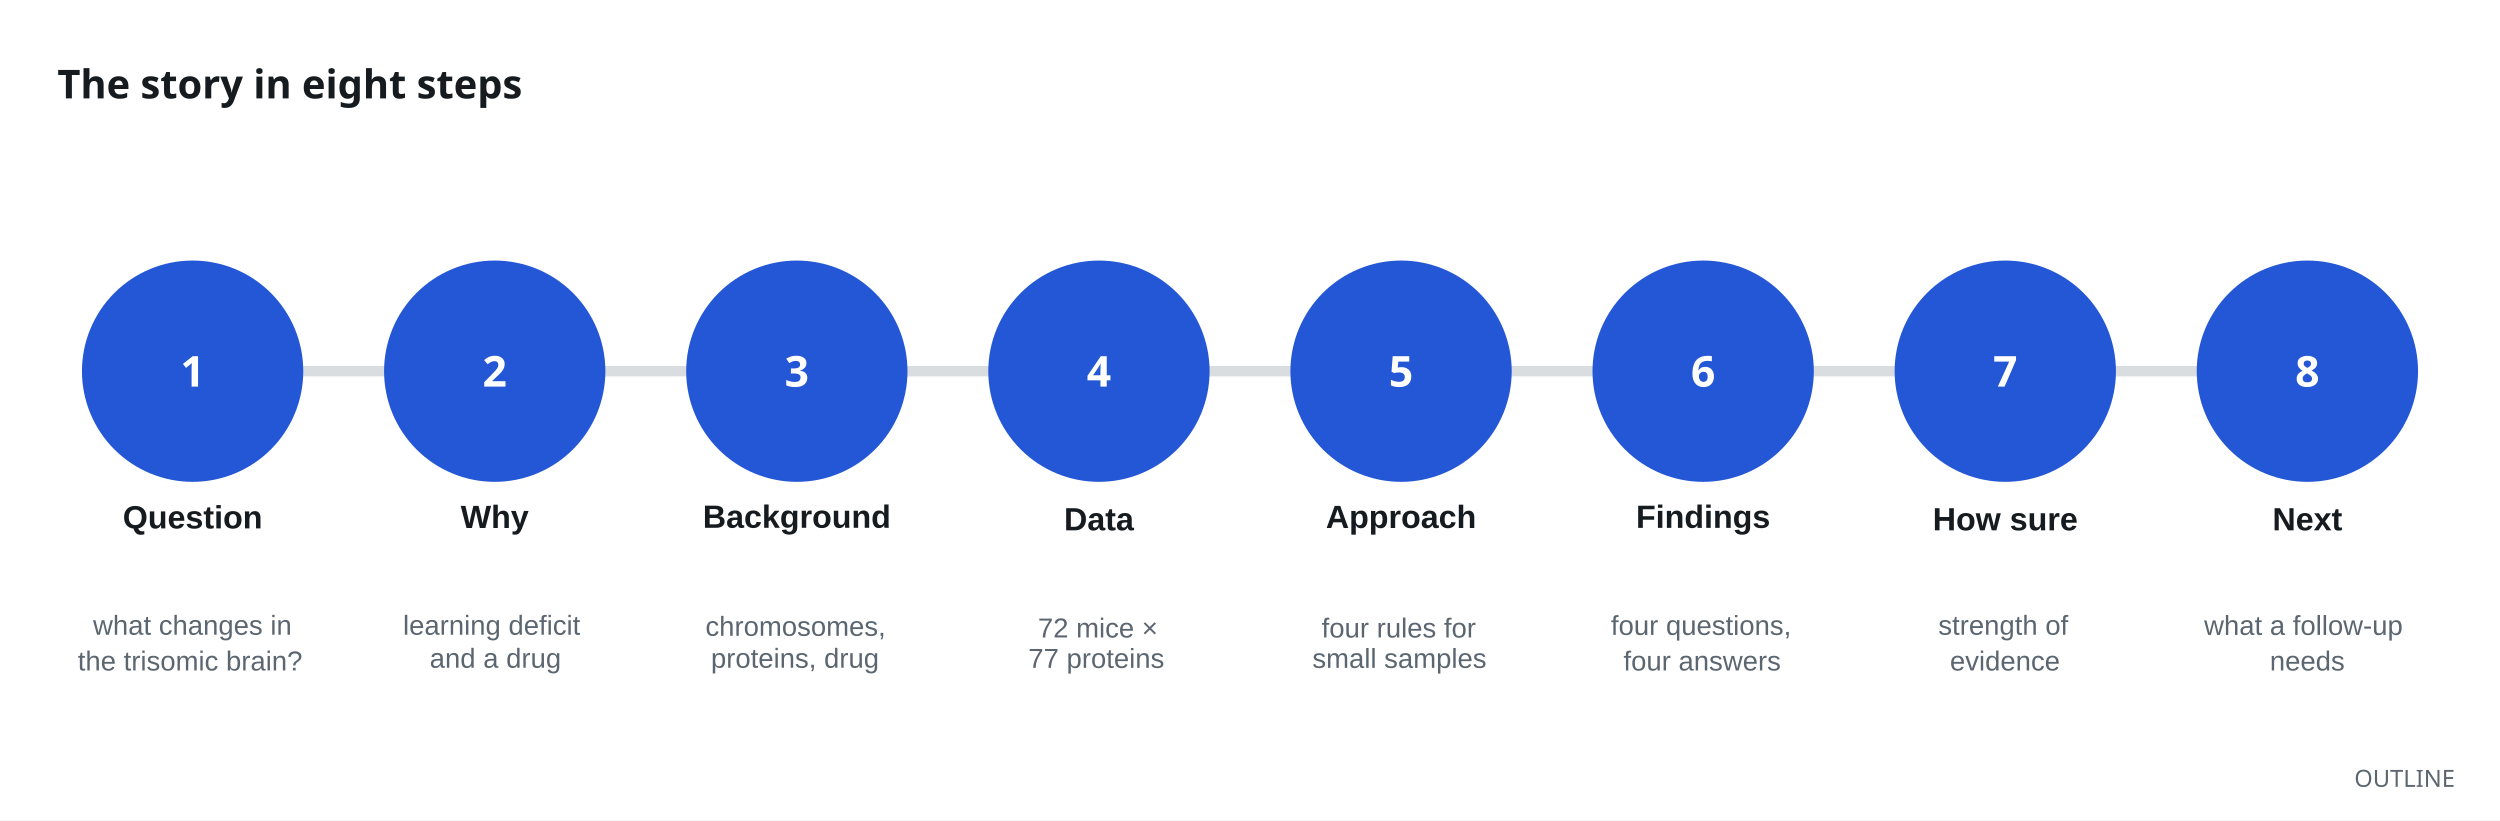
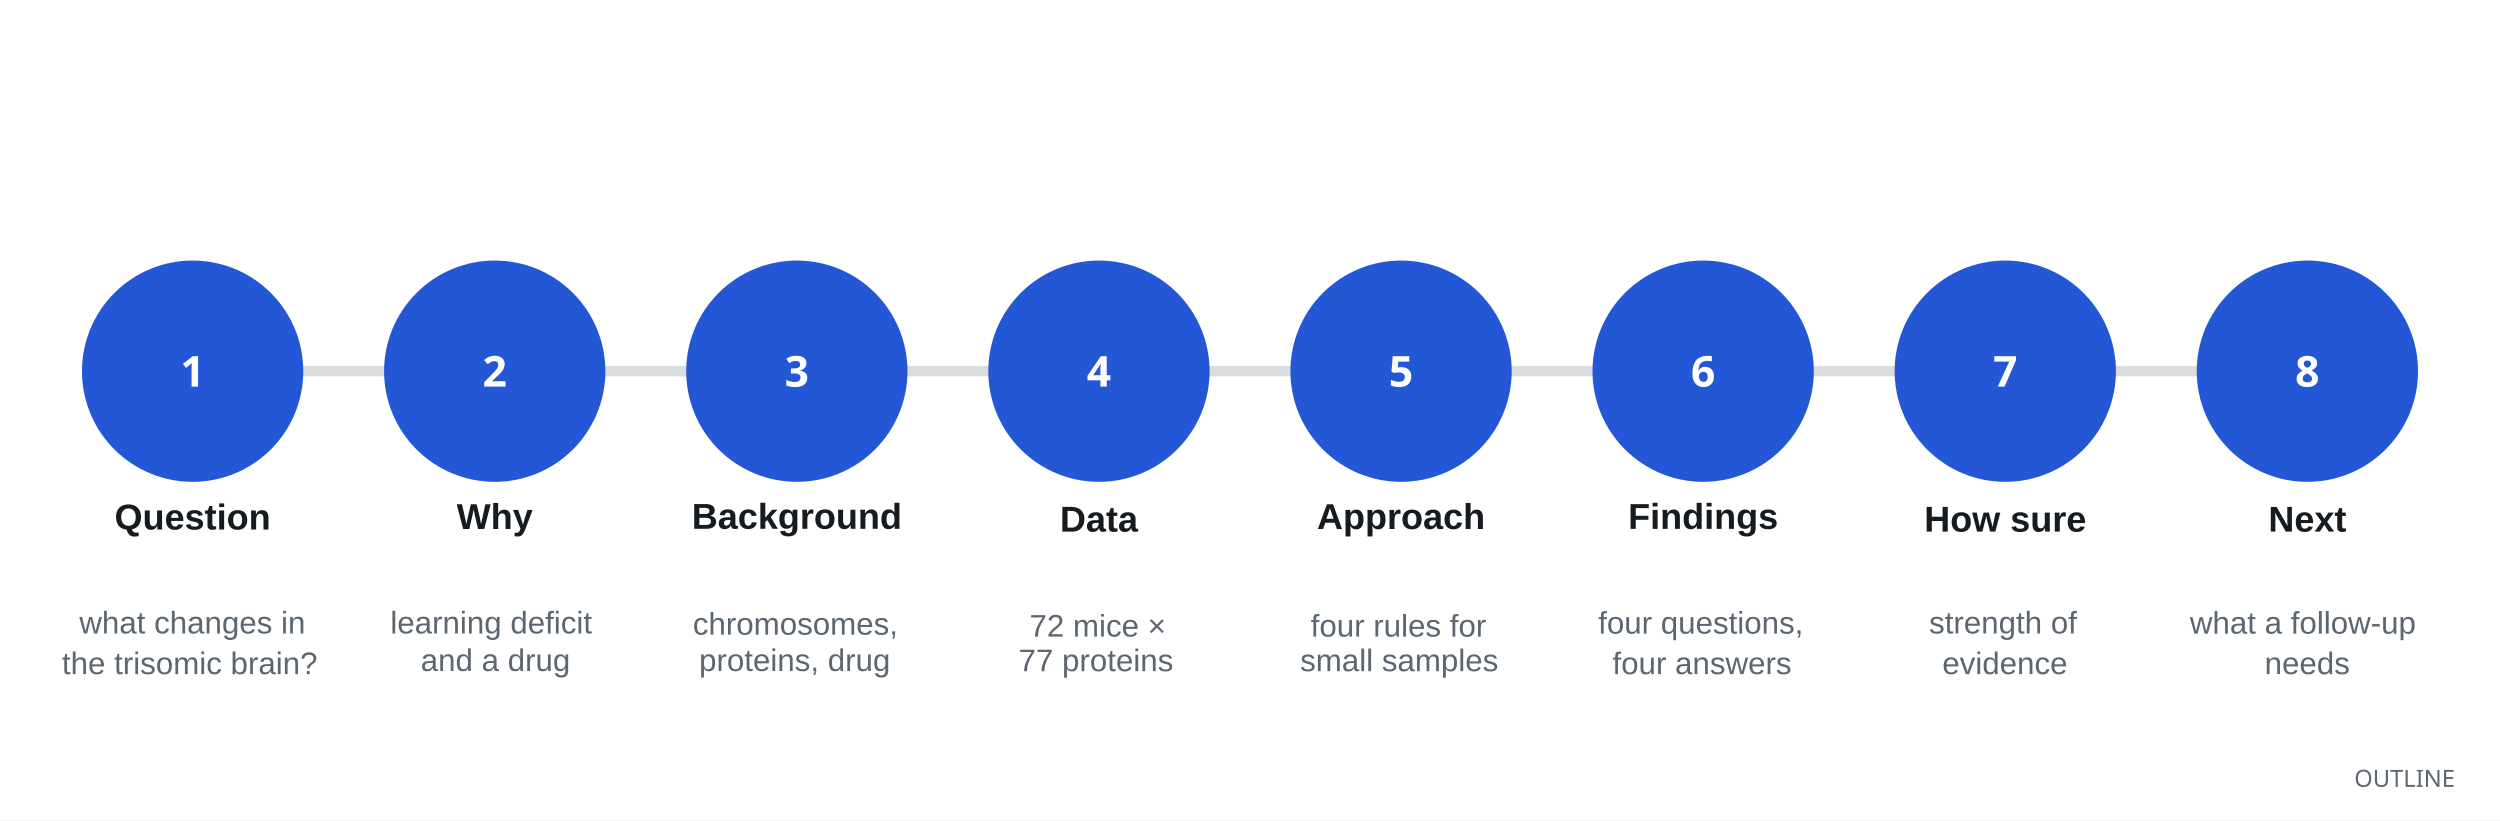
<svg xmlns="http://www.w3.org/2000/svg" width="527.38pt" height="173.049pt" viewBox="0 0 527.38 173.049" version="1.1">
  <defs>
    <style type="text/css">*{stroke-linejoin: round; stroke-linecap: butt}</style>
  </defs>
  <g id="figure_1">
    <g id="patch_1">
      <path d="M 0 173.049  L 527.38 173.049  L 527.38 0  L 0 0  z " style="fill: #ffffff" />
    </g>
    <g id="axes_1">
      <g id="line2d_1">
        <path d="M 40.632 78.304  L 486.748 78.304  " clip-path="url(#pe19c82429a)" style="fill: none; stroke: #d9dde0; stroke-width: 2.2; stroke-linecap: square" />
      </g>
      <g id="patch_2">
        <path d="M 40.632 101.648  C 46.823 101.648 52.761 99.188 57.138 94.81  C 61.516 90.433 63.975 84.495 63.975 78.304  C 63.975 72.114 61.516 66.176 57.138 61.798  C 52.761 57.421 46.823 54.961 40.632 54.961  C 34.441 54.961 28.503 57.421 24.126 61.798  C 19.748 66.176 17.289 72.114 17.289 78.304  C 17.289 84.495 19.748 90.433 24.126 94.81  C 28.503 99.188 34.441 101.648 40.632 101.648  z " clip-path="url(#pe19c82429a)" style="fill: #2457d6" />
      </g>
      <g id="patch_3">
        <path d="M 104.363 101.648  C 110.553 101.648 116.491 99.188 120.869 94.81  C 125.246 90.433 127.706 84.495 127.706 78.304  C 127.706 72.114 125.246 66.176 120.869 61.798  C 116.491 57.421 110.553 54.961 104.363 54.961  C 98.172 54.961 92.234 57.421 87.857 61.798  C 83.479 66.176 81.019 72.114 81.019 78.304  C 81.019 84.495 83.479 90.433 87.857 94.81  C 92.234 99.188 98.172 101.648 104.363 101.648  z " clip-path="url(#pe19c82429a)" style="fill: #2457d6" />
      </g>
      <g id="patch_4">
        <path d="M 168.094 101.648  C 174.284 101.648 180.222 99.188 184.6 94.81  C 188.977 90.433 191.437 84.495 191.437 78.304  C 191.437 72.114 188.977 66.176 184.6 61.798  C 180.222 57.421 174.284 54.961 168.094 54.961  C 161.903 54.961 155.965 57.421 151.587 61.798  C 147.21 66.176 144.75 72.114 144.75 78.304  C 144.75 84.495 147.21 90.433 151.587 94.81  C 155.965 99.188 161.903 101.648 168.094 101.648  z " clip-path="url(#pe19c82429a)" style="fill: #2457d6" />
      </g>
      <g id="patch_5">
        <path d="M 231.825 101.648  C 238.015 101.648 243.953 99.188 248.331 94.81  C 252.708 90.433 255.168 84.495 255.168 78.304  C 255.168 72.114 252.708 66.176 248.331 61.798  C 243.953 57.421 238.015 54.961 231.825 54.961  C 225.634 54.961 219.696 57.421 215.318 61.798  C 210.941 66.176 208.481 72.114 208.481 78.304  C 208.481 84.495 210.941 90.433 215.318 94.81  C 219.696 99.188 225.634 101.648 231.825 101.648  z " clip-path="url(#pe19c82429a)" style="fill: #2457d6" />
      </g>
      <g id="patch_6">
        <path d="M 295.556 101.648  C 301.746 101.648 307.684 99.188 312.062 94.81  C 316.439 90.433 318.899 84.495 318.899 78.304  C 318.899 72.114 316.439 66.176 312.062 61.798  C 307.684 57.421 301.746 54.961 295.556 54.961  C 289.365 54.961 283.427 57.421 279.049 61.798  C 274.672 66.176 272.212 72.114 272.212 78.304  C 272.212 84.495 274.672 90.433 279.049 94.81  C 283.427 99.188 289.365 101.648 295.556 101.648  z " clip-path="url(#pe19c82429a)" style="fill: #2457d6" />
      </g>
      <g id="patch_7">
        <path d="M 359.286 101.648  C 365.477 101.648 371.415 99.188 375.793 94.81  C 380.17 90.433 382.63 84.495 382.63 78.304  C 382.63 72.114 380.17 66.176 375.793 61.798  C 371.415 57.421 365.477 54.961 359.286 54.961  C 353.096 54.961 347.158 57.421 342.78 61.798  C 338.403 66.176 335.943 72.114 335.943 78.304  C 335.943 84.495 338.403 90.433 342.78 94.81  C 347.158 99.188 353.096 101.648 359.286 101.648  z " clip-path="url(#pe19c82429a)" style="fill: #2457d6" />
      </g>
      <g id="patch_8">
        <path d="M 423.017 101.648  C 429.208 101.648 435.146 99.188 439.524 94.81  C 443.901 90.433 446.361 84.495 446.361 78.304  C 446.361 72.114 443.901 66.176 439.524 61.798  C 435.146 57.421 429.208 54.961 423.017 54.961  C 416.827 54.961 410.889 57.421 406.511 61.798  C 402.134 66.176 399.674 72.114 399.674 78.304  C 399.674 84.495 402.134 90.433 406.511 94.81  C 410.889 99.188 416.827 101.648 423.017 101.648  z " clip-path="url(#pe19c82429a)" style="fill: #2457d6" />
      </g>
      <g id="patch_9">
        <path d="M 486.748 101.648  C 492.939 101.648 498.877 99.188 503.255 94.81  C 507.632 90.433 510.092 84.495 510.092 78.304  C 510.092 72.114 507.632 66.176 503.255 61.798  C 498.877 57.421 492.939 54.961 486.748 54.961  C 480.558 54.961 474.62 57.421 470.242 61.798  C 465.865 66.176 463.405 72.114 463.405 78.304  C 463.405 84.495 465.865 90.433 470.242 94.81  C 474.62 99.188 480.558 101.648 486.748 101.648  z " clip-path="url(#pe19c82429a)" style="fill: #2457d6" />
      </g>
      <g id="text_1">
-         <text style="font-weight: 600; font-size: 8.4px; font-family: 'Fraunces'; text-anchor: start; fill: #161b1f" x="12.101" y="20.756" transform="rotate(-0 12.1011 20.75567)">The story in eight steps</text>
+         <text style="font-weight: 600; font-size: 9px; font-family: 'Fraunces'; text-anchor: middle; fill: #ffffff" x="40.632" y="81.558" transform="rotate(-0 40.63181 81.55775)">1</text>
      </g>
      <g id="text_2">
-         <text style="font-weight: 600; font-size: 9px; font-family: 'Fraunces'; text-anchor: middle; fill: #ffffff" x="40.632" y="81.558" transform="rotate(-0 40.63181 81.55775)">1</text>
+         <text style="font-weight: 600; font-size: 7.6px; font-family: 'IBM Plex Sans', 'Arial', 'DejaVu Sans', sans-serif; text-anchor: middle; fill: #161b1f" x="40.632" y="111.7" transform="rotate(-0 40.63181 111.7003)">Question</text>
      </g>
      <g id="text_3">
-         <text style="font-weight: 600; font-size: 6.8px; font-family: 'IBM Plex Sans', 'Arial', 'DejaVu Sans', sans-serif; text-anchor: middle; fill: #161b1f" x="40.632" y="111.473" transform="rotate(-0 40.63181 111.4731)">Question</text>
+         <text style="font-size: 6.6px; font-family: 'IBM Plex Sans', 'Arial', 'DejaVu Sans', sans-serif; fill: #5b6670" transform="translate(16.73362 133.6299)">what changes in</text>
+         <text style="font-size: 6.6px; font-family: 'IBM Plex Sans', 'Arial', 'DejaVu Sans', sans-serif; fill: #5b6670" transform="translate(13.06753 142.2099)">the trisomic brain?</text>
      </g>
      <g id="text_4">
-         <text style="font-size: 5.8px; font-family: 'IBM Plex Sans', 'Arial', 'DejaVu Sans', sans-serif; fill: #5b6670" transform="translate(19.63037 133.8987)">what changes in</text>
-         <text style="font-size: 5.8px; font-family: 'IBM Plex Sans', 'Arial', 'DejaVu Sans', sans-serif; fill: #5b6670" transform="translate(16.40865 141.4387)">the trisomic brain?</text>
+         <text style="font-weight: 600; font-size: 9px; font-family: 'Fraunces'; text-anchor: middle; fill: #ffffff" x="104.363" y="81.558" transform="rotate(-0 104.3627 81.55775)">2</text>
      </g>
      <g id="text_5">
-         <text style="font-weight: 600; font-size: 9px; font-family: 'Fraunces'; text-anchor: middle; fill: #ffffff" x="104.363" y="81.558" transform="rotate(-0 104.3627 81.55775)">2</text>
+         <text style="font-weight: 600; font-size: 7.6px; font-family: 'IBM Plex Sans', 'Arial', 'DejaVu Sans', sans-serif; text-anchor: middle; fill: #161b1f" x="104.363" y="111.594" transform="rotate(-0 104.3627 111.594)">Why</text>
      </g>
      <g id="text_6">
-         <text style="font-weight: 600; font-size: 6.8px; font-family: 'IBM Plex Sans', 'Arial', 'DejaVu Sans', sans-serif; text-anchor: middle; fill: #161b1f" x="104.363" y="111.378" transform="rotate(-0 104.3627 111.378)">Why</text>
+         <text style="font-size: 6.6px; font-family: 'IBM Plex Sans', 'Arial', 'DejaVu Sans', sans-serif; fill: #5b6670" transform="translate(82.34504 133.6299)">learning deficit</text>
+         <text style="font-size: 6.6px; font-family: 'IBM Plex Sans', 'Arial', 'DejaVu Sans', sans-serif; fill: #5b6670" transform="translate(88.75065 141.5499)">and a drug</text>
      </g>
      <g id="text_7">
-         <text style="font-size: 5.8px; font-family: 'IBM Plex Sans', 'Arial', 'DejaVu Sans', sans-serif; fill: #5b6670" transform="translate(85.01385 133.8987)">learning deficit</text>
-         <text style="font-size: 5.8px; font-family: 'IBM Plex Sans', 'Arial', 'DejaVu Sans', sans-serif; fill: #5b6670" transform="translate(90.64303 140.8587)">and a drug</text>
+         <text style="font-weight: 600; font-size: 9px; font-family: 'Fraunces'; text-anchor: middle; fill: #ffffff" x="168.094" y="81.558" transform="rotate(-0 168.0937 81.55775)">3</text>
      </g>
      <g id="text_8">
-         <text style="font-weight: 600; font-size: 9px; font-family: 'Fraunces'; text-anchor: middle; fill: #ffffff" x="168.094" y="81.558" transform="rotate(-0 168.0937 81.55775)">3</text>
+         <text style="font-weight: 600; font-size: 7.6px; font-family: 'IBM Plex Sans', 'Arial', 'DejaVu Sans', sans-serif; text-anchor: middle; fill: #161b1f" x="168.094" y="111.548" transform="rotate(-0 168.0937 111.5483)">Background</text>
      </g>
      <g id="text_9">
-         <text style="font-weight: 600; font-size: 6.8px; font-family: 'IBM Plex Sans', 'Arial', 'DejaVu Sans', sans-serif; text-anchor: middle; fill: #161b1f" x="168.094" y="111.337" transform="rotate(-0 168.0937 111.3371)">Background</text>
+         <text style="font-size: 6.6px; font-family: 'IBM Plex Sans', 'Arial', 'DejaVu Sans', sans-serif; fill: #5b6670" transform="translate(146.1518 133.8908)">chromosomes,</text>
+         <text style="font-size: 6.6px; font-family: 'IBM Plex Sans', 'Arial', 'DejaVu Sans', sans-serif; fill: #5b6670" transform="translate(147.4723 141.5499)">proteins, drug</text>
      </g>
      <g id="text_10">
-         <text style="font-size: 5.8px; font-family: 'IBM Plex Sans', 'Arial', 'DejaVu Sans', sans-serif; fill: #5b6670" transform="translate(148.8114 134.1279)">chromosomes,</text>
-         <text style="font-size: 5.8px; font-family: 'IBM Plex Sans', 'Arial', 'DejaVu Sans', sans-serif; fill: #5b6670" transform="translate(149.9718 140.8587)">proteins, drug</text>
+         <text style="font-weight: 600; font-size: 9px; font-family: 'Fraunces'; text-anchor: middle; fill: #ffffff" x="231.825" y="81.558" transform="rotate(-0 231.8246 81.55775)">4</text>
      </g>
      <g id="text_11">
-         <text style="font-weight: 600; font-size: 9px; font-family: 'Fraunces'; text-anchor: middle; fill: #ffffff" x="231.825" y="81.558" transform="rotate(-0 231.8246 81.55775)">4</text>
+         <text style="font-weight: 600; font-size: 7.6px; font-family: 'IBM Plex Sans', 'Arial', 'DejaVu Sans', sans-serif; text-anchor: middle; fill: #161b1f" x="231.825" y="112.149" transform="rotate(-0 231.8246 112.1486)">Data</text>
      </g>
      <g id="text_12">
-         <text style="font-weight: 600; font-size: 6.8px; font-family: 'IBM Plex Sans', 'Arial', 'DejaVu Sans', sans-serif; text-anchor: middle; fill: #161b1f" x="231.825" y="111.874" transform="rotate(-0 231.8246 111.8742)">Data</text>
+         <text style="font-size: 6.6px; font-family: 'IBM Plex Sans', 'Arial', 'DejaVu Sans', sans-serif; fill: #5b6670" transform="translate(217.1695 134.2899)">72 mice ×</text>
+         <text style="font-size: 6.6px; font-family: 'IBM Plex Sans', 'Arial', 'DejaVu Sans', sans-serif; fill: #5b6670" transform="translate(214.8662 141.5896)">77 proteins</text>
      </g>
      <g id="text_13">
-         <text style="font-size: 5.8px; font-family: 'IBM Plex Sans', 'Arial', 'DejaVu Sans', sans-serif; fill: #5b6670" transform="translate(218.9459 134.4787)">72 mice ×</text>
-         <text style="font-size: 5.8px; font-family: 'IBM Plex Sans', 'Arial', 'DejaVu Sans', sans-serif; fill: #5b6670" transform="translate(216.9218 140.8936)">77 proteins</text>
+         <text style="font-weight: 600; font-size: 9px; font-family: 'Fraunces'; text-anchor: middle; fill: #ffffff" x="295.556" y="81.558" transform="rotate(-0 295.5555 81.55775)">5</text>
      </g>
      <g id="text_14">
-         <text style="font-weight: 600; font-size: 9px; font-family: 'Fraunces'; text-anchor: middle; fill: #ffffff" x="295.556" y="81.558" transform="rotate(-0 295.5555 81.55775)">5</text>
+         <text style="font-weight: 600; font-size: 7.6px; font-family: 'IBM Plex Sans', 'Arial', 'DejaVu Sans', sans-serif; text-anchor: middle; fill: #161b1f" x="295.556" y="111.594" transform="rotate(-0 295.5555 111.594)">Approach</text>
      </g>
      <g id="text_15">
-         <text style="font-weight: 600; font-size: 6.8px; font-family: 'IBM Plex Sans', 'Arial', 'DejaVu Sans', sans-serif; text-anchor: middle; fill: #161b1f" x="295.556" y="111.378" transform="rotate(-0 295.5555 111.378)">Approach</text>
+         <text style="font-size: 6.6px; font-family: 'IBM Plex Sans', 'Arial', 'DejaVu Sans', sans-serif; fill: #5b6670" transform="translate(276.4913 134.2899)">four rules for</text>
+         <text style="font-size: 6.6px; font-family: 'IBM Plex Sans', 'Arial', 'DejaVu Sans', sans-serif; fill: #5b6670" transform="translate(274.2664 141.5896)">small samples</text>
      </g>
      <g id="text_16">
-         <text style="font-size: 5.8px; font-family: 'IBM Plex Sans', 'Arial', 'DejaVu Sans', sans-serif; fill: #5b6670" transform="translate(278.8022 134.4787)">four rules for</text>
-         <text style="font-size: 5.8px; font-family: 'IBM Plex Sans', 'Arial', 'DejaVu Sans', sans-serif; fill: #5b6670" transform="translate(276.8469 140.8936)">small samples</text>
+         <text style="font-weight: 600; font-size: 9px; font-family: 'Fraunces'; text-anchor: middle; fill: #ffffff" x="359.286" y="81.558" transform="rotate(-0 359.2865 81.55775)">6</text>
      </g>
      <g id="text_17">
-         <text style="font-weight: 600; font-size: 9px; font-family: 'Fraunces'; text-anchor: middle; fill: #ffffff" x="359.286" y="81.558" transform="rotate(-0 359.2865 81.55775)">6</text>
+         <text style="font-weight: 600; font-size: 7.6px; font-family: 'IBM Plex Sans', 'Arial', 'DejaVu Sans', sans-serif; text-anchor: middle; fill: #161b1f" x="359.286" y="111.571" transform="rotate(-0 359.2865 111.5709)">Findings</text>
      </g>
      <g id="text_18">
-         <text style="font-weight: 600; font-size: 6.8px; font-family: 'IBM Plex Sans', 'Arial', 'DejaVu Sans', sans-serif; text-anchor: middle; fill: #161b1f" x="359.286" y="111.357" transform="rotate(-0 359.2865 111.3573)">Findings</text>
+         <text style="font-size: 6.6px; font-family: 'IBM Plex Sans', 'Arial', 'DejaVu Sans', sans-serif; fill: #5b6670" transform="translate(337.1404 133.6696)">four questions,</text>
+         <text style="font-size: 6.6px; font-family: 'IBM Plex Sans', 'Arial', 'DejaVu Sans', sans-serif; fill: #5b6670" transform="translate(340.1563 142.2099)">four answers</text>
      </g>
      <g id="text_19">
-         <text style="font-size: 5.8px; font-family: 'IBM Plex Sans', 'Arial', 'DejaVu Sans', sans-serif; fill: #5b6670" transform="translate(339.8248 133.9336)">four questions,</text>
-         <text style="font-size: 5.8px; font-family: 'IBM Plex Sans', 'Arial', 'DejaVu Sans', sans-serif; fill: #5b6670" transform="translate(342.4751 141.4387)">four answers</text>
+         <text style="font-weight: 600; font-size: 9px; font-family: 'Fraunces'; text-anchor: middle; fill: #ffffff" x="423.017" y="81.558" transform="rotate(-0 423.0174 81.55775)">7</text>
      </g>
      <g id="text_20">
-         <text style="font-weight: 600; font-size: 9px; font-family: 'Fraunces'; text-anchor: middle; fill: #ffffff" x="423.017" y="81.558" transform="rotate(-0 423.0174 81.55775)">7</text>
+         <text style="font-weight: 600; font-size: 7.6px; font-family: 'IBM Plex Sans', 'Arial', 'DejaVu Sans', sans-serif; text-anchor: middle; fill: #161b1f" x="423.017" y="112.149" transform="rotate(-0 423.0174 112.1486)">How sure</text>
      </g>
      <g id="text_21">
-         <text style="font-weight: 600; font-size: 6.8px; font-family: 'IBM Plex Sans', 'Arial', 'DejaVu Sans', sans-serif; text-anchor: middle; fill: #161b1f" x="423.017" y="111.874" transform="rotate(-0 423.0174 111.8742)">How sure</text>
+         <text style="font-size: 6.6px; font-family: 'IBM Plex Sans', 'Arial', 'DejaVu Sans', sans-serif; fill: #5b6670" transform="translate(406.9433 133.6299)">strength of</text>
+         <text style="font-size: 6.6px; font-family: 'IBM Plex Sans', 'Arial', 'DejaVu Sans', sans-serif; fill: #5b6670" transform="translate(409.7308 142.2099)">evidence</text>
      </g>
      <g id="text_22">
-         <text style="font-size: 5.8px; font-family: 'IBM Plex Sans', 'Arial', 'DejaVu Sans', sans-serif; fill: #5b6670" transform="translate(408.8917 133.8987)">strength of</text>
-         <text style="font-size: 5.8px; font-family: 'IBM Plex Sans', 'Arial', 'DejaVu Sans', sans-serif; fill: #5b6670" transform="translate(411.3413 141.4387)">evidence</text>
+         <text style="font-weight: 600; font-size: 9px; font-family: 'Fraunces'; text-anchor: middle; fill: #ffffff" x="486.748" y="81.558" transform="rotate(-0 486.7483 81.55775)">8</text>
      </g>
      <g id="text_23">
-         <text style="font-weight: 600; font-size: 9px; font-family: 'Fraunces'; text-anchor: middle; fill: #ffffff" x="486.748" y="81.558" transform="rotate(-0 486.7483 81.55775)">8</text>
+         <text style="font-weight: 600; font-size: 7.6px; font-family: 'IBM Plex Sans', 'Arial', 'DejaVu Sans', sans-serif; text-anchor: middle; fill: #161b1f" x="486.748" y="112.149" transform="rotate(-0 486.7483 112.1486)">Next</text>
      </g>
      <g id="text_24">
-         <text style="font-weight: 600; font-size: 6.8px; font-family: 'IBM Plex Sans', 'Arial', 'DejaVu Sans', sans-serif; text-anchor: middle; fill: #161b1f" x="486.748" y="111.874" transform="rotate(-0 486.7483 111.8742)">Next</text>
+         <text style="font-size: 6.6px; font-family: 'IBM Plex Sans', 'Arial', 'DejaVu Sans', sans-serif; fill: #5b6670" transform="translate(461.9592 133.6696)">what a follow-up</text>
+         <text style="font-size: 6.6px; font-family: 'IBM Plex Sans', 'Arial', 'DejaVu Sans', sans-serif; fill: #5b6670" transform="translate(477.729 142.2099)">needs</text>
      </g>
      <g id="text_25">
-         <text style="font-size: 5.8px; font-family: 'IBM Plex Sans', 'Arial', 'DejaVu Sans', sans-serif; fill: #5b6670" transform="translate(464.9639 133.9336)">what a follow-up</text>
-         <text style="font-size: 5.8px; font-family: 'IBM Plex Sans', 'Arial', 'DejaVu Sans', sans-serif; fill: #5b6670" transform="translate(478.8223 141.4387)">needs</text>
-       </g>
-       <g id="text_26">
        <text style="font-size: 5px; font-family: 'IBM Plex Mono'; text-anchor: end; fill: #5b6670" x="517.873" y="165.985" transform="rotate(-0 517.8728 165.9854)">OUTLINE</text>
      </g>
    </g>
  </g>
  <defs>
    <clipPath id="pe19c82429a">
      <rect x="4.32" y="4.32" width="518.74" height="164.409" />
    </clipPath>
  </defs>
</svg>
